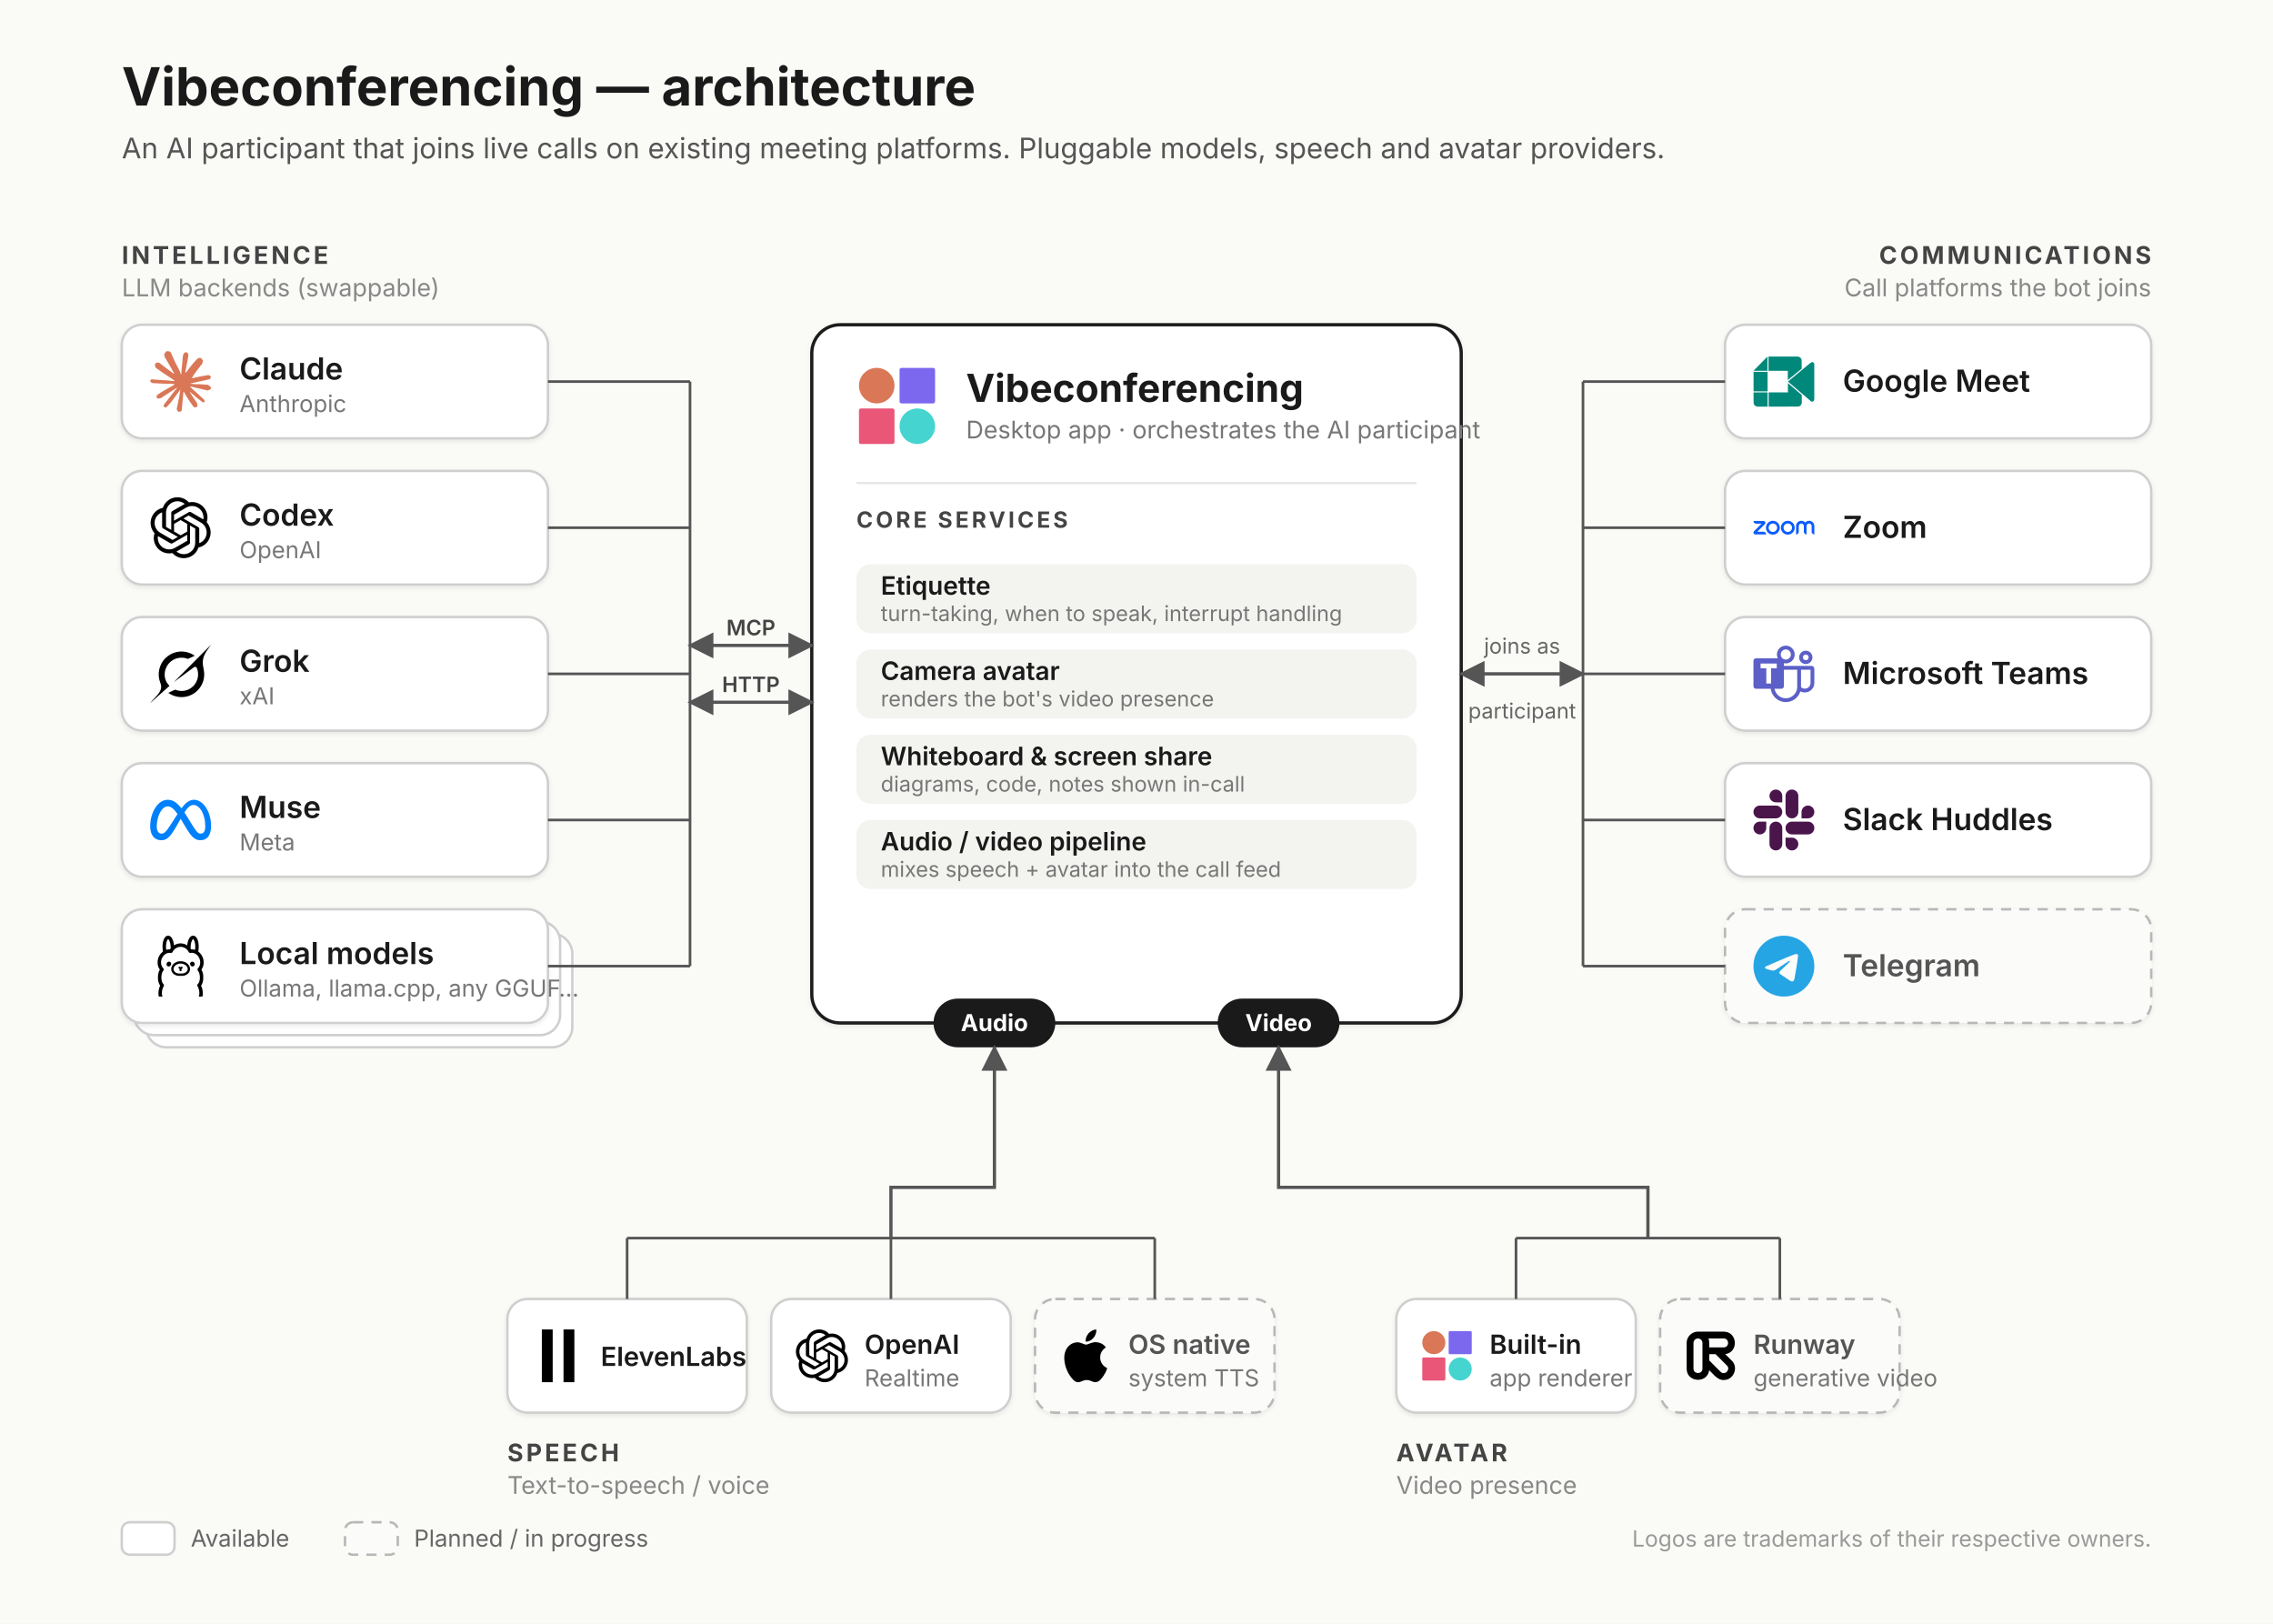
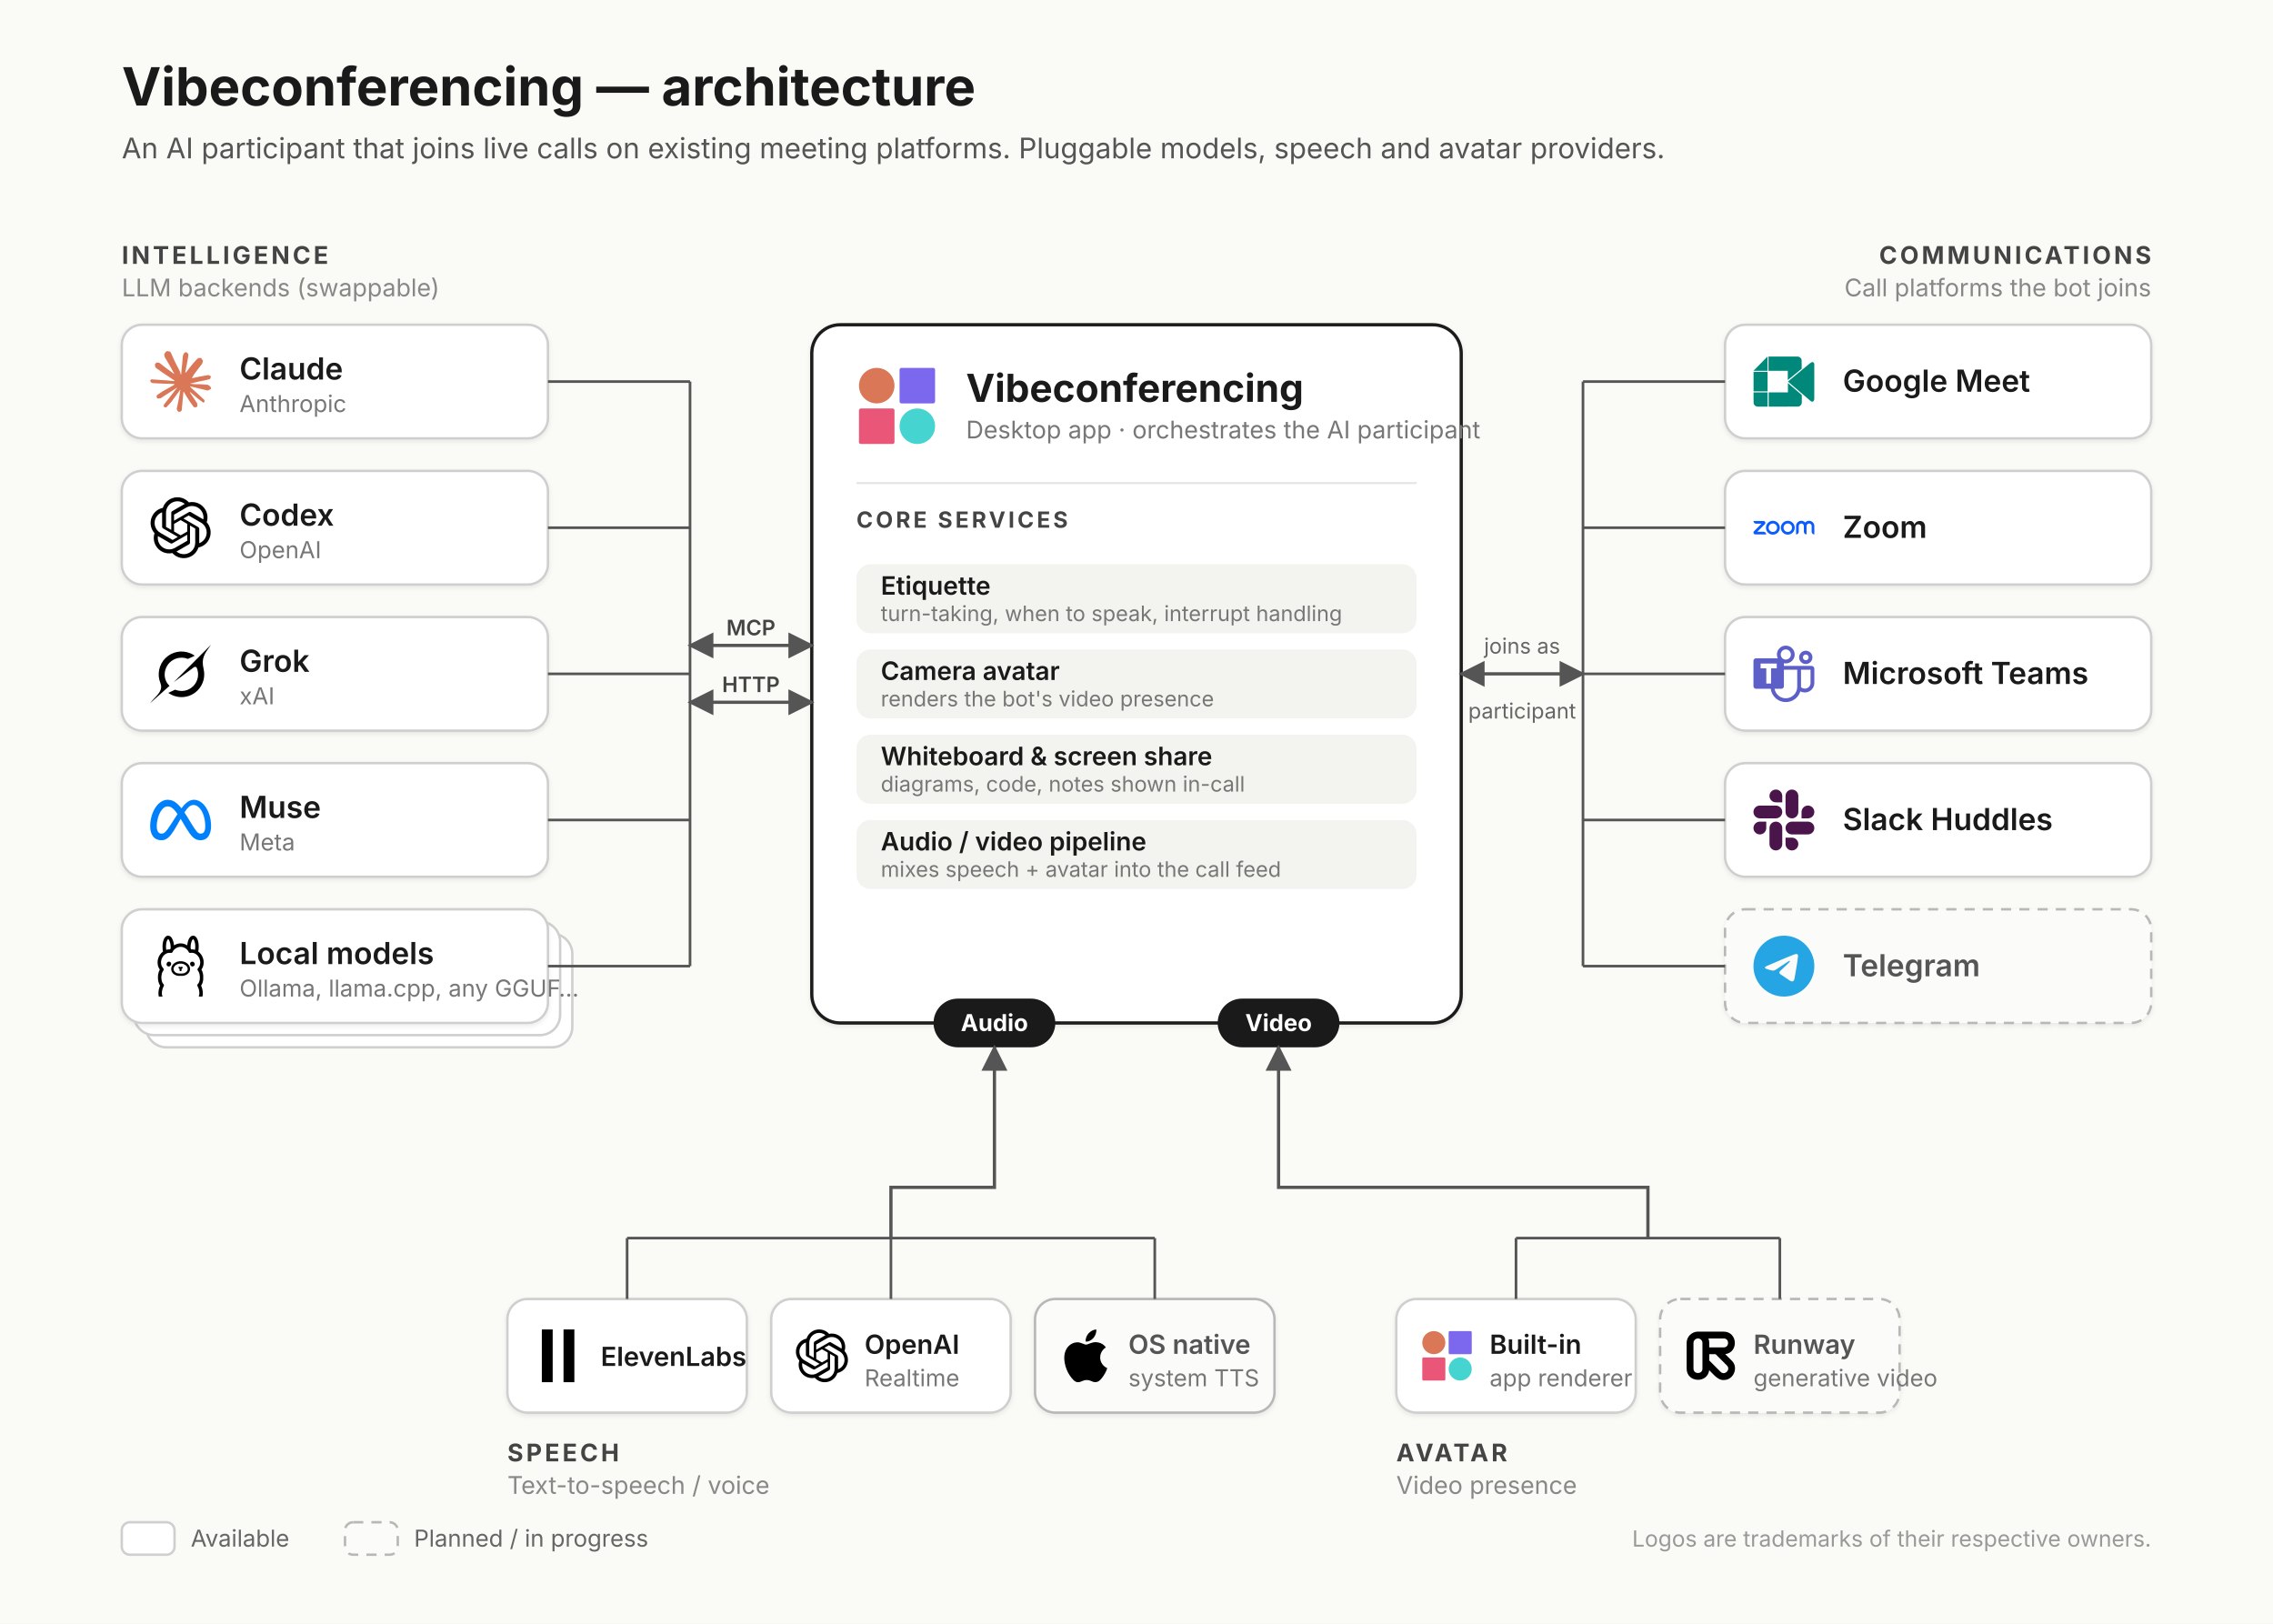
<svg xmlns="http://www.w3.org/2000/svg" width="1120" height="800" viewBox="0 0 1120 800" font-family="Inter, -apple-system, Helvetica Neue, Helvetica, Arial, sans-serif">
  <defs>
    <marker id="arr" viewBox="0 0 10 10" refX="9" refY="5" markerWidth="8" markerHeight="8" orient="auto-start-reverse">
      <path d="M0,0 L10,5 L0,10 z" fill="#555" />
    </marker>
    <filter id="sh" x="-10%" y="-10%" width="120%" height="130%">
      <feDropShadow dx="0" dy="1" stdDeviation="1.2" flood-color="#000" flood-opacity="0.08" />
    </filter>
  </defs>
  <rect width="1120" height="800" fill="#FAFAF7" />
  <text x="60" y="52" font-size="26" font-weight="700" fill="#1a1a1a">Vibeconferencing — architecture</text>
  <text x="60" y="78" font-size="14" fill="#555">An AI participant that joins live calls on existing meeting platforms. Pluggable models, speech and avatar providers.</text>
  <text x="60" y="130" font-size="12" font-weight="700" fill="#444" letter-spacing="1.4" text-anchor="start">INTELLIGENCE</text>
  <text x="60" y="146" font-size="12" fill="#888" text-anchor="start">LLM backends (swappable)</text>
  <rect x="60" y="160" width="210" height="56" rx="10" fill="#FFFFFF" stroke="#CFCFCF" stroke-width="1.2" filter="url(#sh)" />
  <svg x="74" y="173" width="30" height="30" viewBox="0 0 24 24" fill="#D97757" fill-rule="evenodd">
    <path d="m4.714 15.956 4.717-2.647.079-.231-.079-.128h-.231l-.789-.049-2.696-.073-2.337-.097-2.265-.121-.571-.121-.534-.704.055-.352.48-.322.686.061 1.518.103 2.277.158 1.651.097 2.447.255h.389l.055-.158-.134-.097-.103-.097L6.973 9.836l-2.55-1.688-1.336-.971-.723-.492-.364-.461-.158-1.008.656-.723.88.061.225.061.892.686 1.906 1.475 2.489 1.834.364.303.146-.103.018-.073-.164-.273-1.354-2.447-1.445-2.489-.643-1.032-.17-.619c-.061-.255-.103-.467-.103-.729L6.287.134 6.7 0l.996.134.419.364.619 1.415 1.002 2.228 1.554 3.03.455.898.243.832.091.255h.158v-.146l.128-1.706.237-2.095.231-2.696.079-.759.376-.911.747-.492.583.279.48.686-.067.443-.285 1.852-.559 2.902-.364 1.943h.212l.243-.243.984-1.305 1.651-2.064.729-.82.85-.905.546-.431h1.032l.759 1.129-.34 1.166-1.062 1.348-.88 1.141-1.263 1.7-.789 1.36.073.109.188-.018 2.853-.607 1.542-.279 1.84-.316.832.389.091.395-.328.807-1.967.486-2.307.461-3.436.814-.043.03.049.061 1.548.146.662.036h1.621l3.018.225.789.522.474.638-.079.486-1.214.619-1.639-.389-3.825-.911-1.311-.328h-.182v.109l1.093 1.069 2.003 1.809 2.507 2.331.128.577-.322.455-.34-.049-2.204-1.657-.85-.747-1.925-1.621h-.128v.17l.443.65 2.344 3.521.121 1.081-.17.352-.607.212-.668-.121-1.372-1.925L14.38 17.959l-1.141-1.943-.14.079-.674 7.255-.316.37-.729.279-.607-.461-.322-.747.322-1.475.389-1.925.316-1.53.285-1.9.17-.631-.012-.043-.14.018-1.433 1.967-2.18 2.945-1.724 1.846-.413.164-.716-.37.067-.662.401-.589 2.386-3.036 1.439-1.882.929-1.087-.006-.158h-.055l-6.338 4.116-1.129.146-.486-.455.061-.747.231-.243 1.906-1.311Z" />
  </svg>
  <text x="118" y="187.0" font-size="15" font-weight="600" fill="#1a1a1a">Claude</text>
  <text x="118" y="203.0" font-size="11.5" fill="#777">Anthropic</text>
  <rect x="60" y="232" width="210" height="56" rx="10" fill="#FFFFFF" stroke="#CFCFCF" stroke-width="1.2" filter="url(#sh)" />
  <svg x="74" y="245" width="30" height="30" viewBox="0 0 24 24" fill="#000" fill-rule="evenodd">
    <path d="M22.282 9.821a5.985 5.985 0 0 0-.516-4.911 6.046 6.046 0 0 0-6.51-2.9A6.065 6.065 0 0 0 4.981 4.182a5.985 5.985 0 0 0-3.998 2.9 6.046 6.046 0 0 0 .743 7.097 5.98 5.98 0 0 0 .511 4.911 6.051 6.051 0 0 0 6.515 2.9A5.985 5.985 0 0 0 13.26 24a6.056 6.056 0 0 0 5.772-4.206 5.989 5.989 0 0 0 3.998-2.9 6.056 6.056 0 0 0-.748-7.073zm-9.022 12.608a4.476 4.476 0 0 1-2.876-1.041l.142-.08 4.778-2.758a.795.795 0 0 0 .393-.681v-6.737l2.02 1.169a.071.071 0 0 1 .038.052v5.583a4.504 4.504 0 0 1-4.495 4.494zm-9.661-4.125a4.471 4.471 0 0 1-.535-3.014l.142.085 4.783 2.758a.771.771 0 0 0 .781 0l5.843-3.369v2.332a.08.08 0 0 1-.033.061L9.74 19.95a4.499 4.499 0 0 1-6.141-1.646zM2.341 7.896a4.485 4.485 0 0 1 2.365-1.973V11.6a.766.766 0 0 0 .388.676l5.814 3.354-2.02 1.169a.076.076 0 0 1-.071 0l-4.83-2.787A4.504 4.504 0 0 1 2.341 7.872zm16.596 3.856L13.104 8.364 15.119 7.2a.076.076 0 0 1 .071 0l4.83 2.791a4.494 4.494 0 0 1-.676 8.104v-5.677a.79.79 0 0 0-.407-.667zm2.011-3.023l-.142-.085-4.774-2.782a.776.776 0 0 0-.785 0L9.409 9.23V6.897a.066.066 0 0 1 .028-.061l4.83-2.787a4.499 4.499 0 0 1 6.68 4.66zM8.306 12.863l-2.02-1.164a.08.08 0 0 1-.038-.057V6.074a4.499 4.499 0 0 1 7.376-3.454l-.142.081L8.704 5.459a.795.795 0 0 0-.393.681zm1.098-2.365l2.602-1.5 2.607 1.5v2.999l-2.597 1.5-2.607-1.5Z" />
  </svg>
  <text x="118" y="259.0" font-size="15" font-weight="600" fill="#1a1a1a">Codex</text>
  <text x="118" y="275.0" font-size="11.5" fill="#777">OpenAI</text>
  <rect x="60" y="304" width="210" height="56" rx="10" fill="#FFFFFF" stroke="#CFCFCF" stroke-width="1.2" filter="url(#sh)" />
  <svg x="74" y="317" width="30" height="30" viewBox="0 0 24 24" fill="#000" fill-rule="evenodd">
    <path d="M9.27 15.29l7.978-5.897c.391-.29.95-.177 1.137.272.98 2.369.542 5.215-1.41 7.169-1.951 1.954-4.667 2.382-7.149 1.406l-2.711 1.257c3.889 2.661 8.611 2.003 11.562-.953 2.341-2.344 3.066-5.539 2.388-8.42l.006.007c-.983-4.232.242-5.924 2.75-9.383.06-.082.12-.164.179-.248l-3.301 3.305v-.01L9.267 15.292M7.623 16.723c-2.792-2.67-2.31-6.801.071-9.184 1.761-1.763 4.647-2.483 7.166-1.425l2.705-1.25a7.808 7.808 0 00-1.829-1A8.975 8.975 0 005.984 5.83c-2.533 2.536-3.33 6.436-1.962 9.764 1.022 2.487-.653 4.246-2.34 6.022-.599.63-1.199 1.259-1.682 1.925l7.62-6.815" />
  </svg>
  <text x="118" y="331.0" font-size="15" font-weight="600" fill="#1a1a1a">Grok</text>
  <text x="118" y="347.0" font-size="11.5" fill="#777">xAI</text>
  <rect x="60" y="376" width="210" height="56" rx="10" fill="#FFFFFF" stroke="#CFCFCF" stroke-width="1.2" filter="url(#sh)" />
  <svg x="74" y="389" width="30" height="30" viewBox="0 0 24 24" fill="#0081FB" fill-rule="evenodd">
    <path d="M6.915 4.03c-1.968 0-3.683 1.28-4.871 3.113C.704 9.208 0 11.883 0 14.449c0 .706.07 1.369.21 1.973a6.624 6.624 0 0 0 .265.86 5.297 5.297 0 0 0 .371.761c.696 1.159 1.818 1.927 3.593 1.927 1.497 0 2.633-.671 3.965-2.444.76-1.012 1.144-1.626 2.663-4.32l.756-1.339.186-.325c.061.1.121.196.183.3l2.152 3.595c.724 1.21 1.665 2.556 2.47 3.314 1.046.987 1.992 1.22 3.06 1.22 1.075 0 1.876-.355 2.455-.843a3.743 3.743 0 0 0 .81-.973c.542-.939.861-2.127.861-3.745 0-2.72-.681-5.357-2.084-7.45-1.282-1.912-2.957-2.93-4.716-2.93-1.047 0-2.088.467-3.053 1.308-.652.57-1.257 1.29-1.82 2.05-.69-.875-1.335-1.547-1.958-2.056-1.182-.966-2.315-1.303-3.454-1.303zm10.16 2.053c1.147 0 2.188.758 2.992 1.999 1.132 1.748 1.647 4.195 1.647 6.4 0 1.548-.368 2.9-1.839 2.9-.58 0-1.027-.23-1.664-1.004-.496-.601-1.343-1.878-2.832-4.358l-.617-1.028a44.908 44.908 0 0 0-1.255-1.98c.07-.109.141-.224.211-.327 1.12-1.667 2.118-2.602 3.358-2.602zm-10.201.553c1.265 0 2.058.791 2.675 1.446.307.327.737.871 1.234 1.579l-1.02 1.566c-.757 1.163-1.882 3.017-2.837 4.338-1.191 1.649-1.81 1.817-2.486 1.817-.524 0-1.038-.237-1.383-.794-.263-.426-.464-1.13-.464-2.046 0-2.221.63-4.535 1.66-6.088.454-.687.964-1.226 1.533-1.533a2.264 2.264 0 0 1 1.088-.285z" />
  </svg>
  <text x="118" y="403.0" font-size="15" font-weight="600" fill="#1a1a1a">Muse</text>
  <text x="118" y="419.0" font-size="11.5" fill="#777">Meta</text>
  <rect x="72" y="460" width="210" height="56" rx="10" fill="#FFFFFF" stroke="#CFCFCF" stroke-width="1.2" />
  <rect x="66" y="454" width="210" height="56" rx="10" fill="#FFFFFF" stroke="#CFCFCF" stroke-width="1.2" />
  <rect x="60" y="448" width="210" height="56" rx="10" fill="#FFFFFF" stroke="#CFCFCF" stroke-width="1.2" filter="url(#sh)" />
  <svg x="74" y="461" width="30" height="30" viewBox="0 0 24 24" fill="#000" fill-rule="evenodd">
    <path d="M16.361 10.26a.894.894 0 0 0-.558.47l-.072.148.001.207c0 .193.004.217.059.353.076.193.152.312.291.448.24.238.51.3.872.205a.86.86 0 0 0 .517-.436.752.752 0 0 0 .08-.498c-.064-.453-.33-.782-.724-.897a1.06 1.06 0 0 0-.466 0zm-9.203.005c-.305.096-.533.32-.65.639a1.187 1.187 0 0 0-.06.52c.057.309.31.59.598.667.362.095.632.033.872-.205.14-.136.215-.255.291-.448.055-.136.059-.16.059-.353l.001-.207-.072-.148a.894.894 0 0 0-.565-.472 1.02 1.02 0 0 0-.474.007Zm4.184 2c-.131.071-.223.25-.195.383.031.143.157.288.353.407.105.063.112.072.117.136.004.038-.01.146-.029.243-.02.094-.036.194-.036.222.002.074.07.195.143.253.064.052.076.054.255.059.164.005.198.001.264-.03.169-.082.212-.234.15-.525-.052-.243-.042-.28.087-.355.137-.08.281-.219.324-.314a.365.365 0 0 0-.175-.48.394.394 0 0 0-.181-.033c-.126 0-.207.03-.355.124l-.085.053-.053-.032c-.219-.13-.259-.145-.391-.143a.396.396 0 0 0-.193.032zm.39-2.195c-.373.036-.475.05-.654.086-.291.06-.68.195-.951.328-.94.46-1.589 1.226-1.787 2.114-.04.176-.045.234-.045.53 0 .294.005.357.043.524.264 1.16 1.332 2.017 2.714 2.173.3.033 1.596.033 1.896 0 1.11-.125 2.064-.727 2.493-1.571.114-.226.169-.372.22-.602.039-.167.044-.23.044-.523 0-.297-.005-.355-.045-.531-.288-1.29-1.539-2.304-3.072-2.497a6.873 6.873 0 0 0-.855-.031zm.645.937a3.283 3.283 0 0 1 1.44.514c.223.148.537.458.671.662.166.251.26.508.303.82.02.143.01.251-.043.482-.08.345-.332.705-.672.957a3.115 3.115 0 0 1-.689.348c-.382.122-.632.144-1.525.138-.582-.006-.686-.01-.853-.042-.57-.107-1.022-.334-1.35-.68-.264-.28-.385-.535-.45-.946-.03-.192.025-.509.137-.776.136-.326.488-.73.836-.963.403-.269.934-.46 1.422-.512.187-.02.586-.02.773-.002zm-5.503-11a1.653 1.653 0 0 0-.683.298C5.617.74 5.173 1.666 4.985 2.819c-.07.436-.119 1.04-.119 1.503 0 .544.064 1.24.155 1.721.02.107.031.202.023.208a8.12 8.12 0 0 1-.187.152 5.324 5.324 0 0 0-.949 1.02 5.49 5.49 0 0 0-.94 2.339 6.625 6.625 0 0 0-.023 1.357c.091.78.325 1.438.727 2.04l.13.195-.037.064c-.269.452-.498 1.105-.605 1.732-.084.496-.095.629-.095 1.294 0 .67.009.803.088 1.266.095.555.288 1.143.503 1.534.071.128.243.393.264.407.007.003-.014.067-.046.141a7.405 7.405 0 0 0-.548 1.873c-.062.417-.071.552-.071.991 0 .56.031.832.148 1.279L3.42 24h1.478l-.05-.091c-.297-.552-.325-1.575-.068-2.597.117-.472.25-.819.498-1.296l.148-.29v-.177c0-.165-.003-.184-.057-.293a.915.915 0 0 0-.194-.25 1.74 1.74 0 0 1-.385-.543c-.424-.92-.506-2.286-.208-3.451.124-.486.329-.918.544-1.154a.787.787 0 0 0 .223-.531c0-.195-.07-.355-.224-.522a3.136 3.136 0 0 1-.817-1.729c-.14-.96.114-2.005.69-2.834.563-.814 1.353-1.336 2.237-1.475.199-.033.57-.028.776.01.226.04.367.028.512-.041.179-.085.268-.19.374-.431.093-.215.165-.333.36-.576.234-.29.46-.489.822-.729.413-.27.884-.467 1.352-.561.17-.035.25-.04.569-.04.319 0 .398.005.569.04a4.07 4.07 0 0 1 1.914.997c.117.109.398.457.488.602.034.057.095.177.132.267.105.241.195.346.374.43.14.068.286.082.503.045.343-.058.607-.053.943.016 1.144.23 2.14 1.173 2.581 2.437.385 1.108.276 2.267-.296 3.153-.097.15-.193.27-.333.419-.301.322-.301.722-.001 1.053.493.539.801 1.866.708 3.036-.062.772-.26 1.463-.533 1.854a2.096 2.096 0 0 1-.224.258.916.916 0 0 0-.194.25c-.054.109-.057.128-.057.293v.178l.148.29c.248.476.38.823.498 1.295.253 1.008.231 2.01-.059 2.581a.845.845 0 0 0-.044.098c0 .006.329.009.732.009h.73l.02-.074.036-.134c.019-.076.057-.3.088-.516.029-.217.029-1.016 0-1.258-.11-.875-.295-1.57-.597-2.226-.032-.074-.053-.138-.046-.141.008-.005.057-.074.108-.152.376-.569.607-1.284.724-2.228.031-.26.031-1.378 0-1.628-.083-.645-.182-1.082-.348-1.525a6.083 6.083 0 0 0-.329-.7l-.038-.064.131-.194c.402-.604.636-1.262.727-2.04a6.625 6.625 0 0 0-.024-1.358 5.512 5.512 0 0 0-.939-2.339 5.325 5.325 0 0 0-.95-1.02 8.097 8.097 0 0 1-.186-.152.692.692 0 0 1 .023-.208c.208-1.087.201-2.443-.017-3.503-.19-.924-.535-1.658-.98-2.082-.354-.338-.716-.482-1.15-.455-.996.059-1.8 1.205-2.116 3.01a6.805 6.805 0 0 0-.097.726c0 .036-.007.066-.015.066a.96.96 0 0 1-.149-.078A4.857 4.857 0 0 0 12 3.03c-.832 0-1.687.243-2.456.698a.958.958 0 0 1-.148.078c-.008 0-.015-.03-.015-.066a6.71 6.71 0 0 0-.097-.725C8.997 1.392 8.337.319 7.46.048a2.096 2.096 0 0 0-.585-.041Zm.293 1.402c.248.197.523.759.682 1.388.03.113.06.244.069.292.007.047.026.152.041.233.067.365.098.76.102 1.24l.002.475-.12.175-.118.178h-.278c-.324 0-.646.041-.954.124l-.238.06c-.033.007-.038-.003-.057-.144a8.438 8.438 0 0 1 .016-2.323c.124-.788.413-1.501.696-1.711.067-.05.079-.049.157.013zm9.825-.012c.17.126.358.46.498.888.28.854.36 2.028.212 3.145-.019.14-.024.151-.057.144l-.238-.06a3.693 3.693 0 0 0-.954-.124h-.278l-.119-.178-.119-.175.002-.474c.004-.669.066-1.19.214-1.772.157-.623.434-1.185.68-1.382.078-.062.09-.063.159-.012z" />
  </svg>
  <text x="118" y="475.0" font-size="15" font-weight="600" fill="#1a1a1a">Local models</text>
  <text x="118" y="491.0" font-size="11.5" fill="#777">Ollama, llama.cpp, any GGUF…</text>
  <text x="1060" y="130" font-size="12" font-weight="700" fill="#444" letter-spacing="1.4" text-anchor="end">COMMUNICATIONS</text>
  <text x="1060" y="146" font-size="12" fill="#888" text-anchor="end">Call platforms the bot joins</text>
  <rect x="850" y="160" width="210" height="56" rx="10" fill="#FFFFFF" stroke="#CFCFCF" stroke-width="1.2" filter="url(#sh)" />
  <svg x="864" y="173" width="30" height="30" viewBox="0 0 24 24" fill="#00897B" fill-rule="evenodd">
    <path d="M5.53 2.13 0 7.75h5.53zm.398 0v5.62h7.608v3.65l5.47-4.45c-.014-1.22.031-2.25-.025-3.46-.148-1.09-1.287-1.47-2.236-1.36zM23.1 4.32c-.802.295-1.358.995-2.047 1.49-2.506 2.05-4.982 4.12-7.468 6.19 3.025 2.59 6.04 5.18 9.065 7.76 1.218.671 1.428-.814 1.328-1.64v-13a.828.828 0 0 0-.877-.825zM.038 8.15v7.7h5.53v-7.7zm13.577 8.1H6.008v5.62c3.864-.006 7.737.011 11.58-.009 1.02-.07 1.618-1.12 1.468-2.07v-2.51l-5.47-4.68v3.65zm-13.577 0c.02 1.44-.041 2.88.033 4.31.162.948 1.158 1.43 2.047 1.31h3.464v-5.62z" />
  </svg>
  <text x="908" y="193.0" font-size="15" font-weight="600" fill="#1a1a1a">Google Meet</text>
  <rect x="850" y="232" width="210" height="56" rx="10" fill="#FFFFFF" stroke="#CFCFCF" stroke-width="1.2" filter="url(#sh)" />
  <svg x="864" y="245" width="30" height="30" viewBox="0 0 24 24" fill="#0B5CFF" fill-rule="evenodd">
    <path d="M5.033 14.649H.743a.74.74 0 0 1-.686-.458.74.74 0 0 1 .16-.808L3.19 10.41H1.06A1.06 1.06 0 0 1 0 9.35h3.957c.301 0 .57.18.686.458a.74.74 0 0 1-.161.808L1.51 13.59h2.464c.585 0 1.06.475 1.06 1.06zM24 11.338c0-1.14-.927-2.066-2.066-2.066-.61 0-1.158.265-1.537.686a2.061 2.061 0 0 0-1.536-.686c-1.14 0-2.066.926-2.066 2.066v3.311a1.06 1.06 0 0 0 1.06-1.06v-2.251a1.004 1.004 0 0 1 2.013 0v2.251c0 .586.474 1.06 1.06 1.06v-3.311a1.004 1.004 0 0 1 2.012 0v2.251c0 .586.475 1.06 1.06 1.06zM16.265 12a2.728 2.728 0 1 1-5.457 0 2.728 2.728 0 0 1 5.457 0zm-1.06 0a1.669 1.669 0 1 0-3.338 0 1.669 1.669 0 0 0 3.338 0zm-4.82 0a2.728 2.728 0 1 1-5.458 0 2.728 2.728 0 0 1 5.457 0zm-1.06 0a1.669 1.669 0 1 0-3.338 0 1.669 1.669 0 0 0 3.338 0z" />
  </svg>
  <text x="908" y="265.0" font-size="15" font-weight="600" fill="#1a1a1a">Zoom</text>
  <rect x="850" y="304" width="210" height="56" rx="10" fill="#FFFFFF" stroke="#CFCFCF" stroke-width="1.2" filter="url(#sh)" />
  <svg x="864" y="317" width="30" height="30" viewBox="0 0 24 24" fill="#5B5FC7" fill-rule="evenodd">
    <path d="M20.625 8.127q-.55 0-1.025-.205-.475-.205-.832-.563-.358-.357-.563-.832Q18 6.053 18 5.502q0-.54.205-1.02t.563-.837q.357-.358.832-.563.474-.205 1.025-.205.54 0 1.02.205t.837.563q.358.357.563.837.205.48.205 1.02 0 .55-.205 1.025-.205.475-.563.832-.357.358-.837.563-.48.205-1.02.205zm0-3.75q-.469 0-.797.328-.328.328-.328.797 0 .469.328.797.328.328.797.328.469 0 .797-.328.328-.328.328-.797 0-.469-.328-.797-.328-.328-.797-.328zM24 10.002v5.578q0 .774-.293 1.46-.293.685-.803 1.194-.51.51-1.195.803-.686.293-1.459.293-.445 0-.908-.105-.463-.106-.85-.329-.293.95-.855 1.729-.563.78-1.319 1.336-.756.557-1.67.861-.914.305-1.898.305-1.148 0-2.162-.398-1.014-.399-1.805-1.102-.79-.703-1.312-1.664t-.674-2.086h-5.8q-.411 0-.704-.293T0 16.881V6.873q0-.41.293-.703t.703-.293h8.59q-.34-.715-.34-1.5 0-.727.275-1.365.276-.639.75-1.114.475-.474 1.114-.75.638-.275 1.365-.275t1.365.275q.639.276 1.114.75.474.475.75 1.114.275.638.275 1.365t-.275 1.365q-.276.639-.75 1.113-.475.475-1.114.75-.638.276-1.365.276-.188 0-.375-.024-.188-.023-.375-.058v1.078h10.875q.469 0 .797.328.328.328.328.797zM12.75 2.373q-.41 0-.78.158-.368.158-.638.434-.27.275-.428.639-.158.363-.158.773 0 .41.158.78.159.368.428.638.27.27.639.428.369.158.779.158.41 0 .773-.158.364-.159.64-.428.274-.27.433-.639.158-.369.158-.779 0-.41-.158-.773-.159-.364-.434-.64-.275-.275-.639-.433-.363-.158-.773-.158zM6.937 9.814h2.25V7.94H2.814v1.875h2.25v6h1.875zm10.313 7.313v-6.75H12v6.504q0 .41-.293.703t-.703.293H8.309q.152.809.556 1.5.405.691.985 1.19.58.497 1.318.779.738.281 1.582.281.926 0 1.746-.352.82-.351 1.436-.966.615-.616.966-1.43.352-.815.352-1.752zm5.25-1.547v-5.203h-3.75v6.855q.305.305.691.452.387.146.809.146.469 0 .879-.176.41-.175.715-.48.304-.305.48-.715t.176-.879Z" />
  </svg>
  <text x="908" y="337.0" font-size="15" font-weight="600" fill="#1a1a1a">Microsoft Teams</text>
  <rect x="850" y="376" width="210" height="56" rx="10" fill="#FFFFFF" stroke="#CFCFCF" stroke-width="1.2" filter="url(#sh)" />
  <svg x="864" y="389" width="30" height="30" viewBox="0 0 24 24" fill="#4A154B" fill-rule="evenodd">
    <path d="M5.042 15.165a2.528 2.528 0 0 1-2.52 2.523A2.528 2.528 0 0 1 0 15.165a2.527 2.527 0 0 1 2.522-2.52h2.52v2.52zM6.313 15.165a2.527 2.527 0 0 1 2.521-2.52 2.527 2.527 0 0 1 2.521 2.52v6.313A2.528 2.528 0 0 1 8.834 24a2.528 2.528 0 0 1-2.521-2.522v-6.313zM8.834 5.042a2.528 2.528 0 0 1-2.521-2.52A2.528 2.528 0 0 1 8.834 0a2.528 2.528 0 0 1 2.521 2.522v2.52H8.834zM8.834 6.313a2.528 2.528 0 0 1 2.521 2.521 2.528 2.528 0 0 1-2.521 2.521H2.522A2.528 2.528 0 0 1 0 8.834a2.528 2.528 0 0 1 2.522-2.521h6.312zM18.956 8.834a2.528 2.528 0 0 1 2.522-2.521A2.528 2.528 0 0 1 24 8.834a2.528 2.528 0 0 1-2.522 2.521h-2.522V8.834zM17.688 8.834a2.528 2.528 0 0 1-2.523 2.521 2.527 2.527 0 0 1-2.52-2.521V2.522A2.527 2.527 0 0 1 15.165 0a2.528 2.528 0 0 1 2.523 2.522v6.312zM15.165 18.956a2.528 2.528 0 0 1 2.523 2.522A2.528 2.528 0 0 1 15.165 24a2.527 2.527 0 0 1-2.52-2.522v-2.522h2.52zM15.165 17.688a2.527 2.527 0 0 1-2.52-2.523 2.526 2.526 0 0 1 2.52-2.52h6.313A2.527 2.527 0 0 1 24 15.165a2.528 2.528 0 0 1-2.522 2.523h-6.313z" />
  </svg>
  <text x="908" y="409.0" font-size="15" font-weight="600" fill="#1a1a1a">Slack Huddles</text>
  <rect x="850" y="448" width="210" height="56" rx="10" fill="#FBFBFA" stroke="#B8B8B8" stroke-width="1.2" stroke-dasharray="5 4" filter="url(#sh)" />
  <svg x="864" y="461" width="30" height="30" viewBox="0 0 24 24" fill="#26A5E4" fill-rule="evenodd">
    <path d="M11.944 0A12 12 0 0 0 0 12a12 12 0 0 0 12 12 12 12 0 0 0 12-12A12 12 0 0 0 12 0a12 12 0 0 0-.056 0zm4.962 7.224c.1-.002.321.023.465.14a.506.506 0 0 1 .171.325c.016.093.036.306.02.472-.18 1.898-.962 6.502-1.36 8.627-.168.9-.499 1.201-.82 1.23-.696.065-1.225-.46-1.9-.902-1.056-.693-1.653-1.124-2.678-1.8-1.185-.78-.417-1.21.258-1.91.177-.184 3.247-2.977 3.307-3.23.007-.032.014-.15-.056-.212s-.174-.041-.249-.024c-.106.024-1.793 1.14-5.061 3.345-.48.33-.913.49-1.302.48-.428-.008-1.252-.241-1.865-.44-.752-.245-1.349-.374-1.297-.789.027-.216.325-.437.893-.663 3.498-1.524 5.83-2.529 6.998-3.014 3.332-1.386 4.025-1.627 4.476-1.635z" />
  </svg>
  <text x="908" y="481.0" font-size="15" font-weight="600" fill="#555">Telegram</text>
  <rect x="400" y="160" width="320" height="344" rx="14" fill="#FFFFFF" stroke="#1a1a1a" stroke-width="1.6" filter="url(#sh)" />
  <g transform="translate(422,180) scale(0.15625)">
    <circle cx="64" cy="64" r="56" fill="#D97757" />
    <rect x="136" y="8" width="112" height="112" rx="6" fill="#7B68EE" />
    <rect x="8" y="136" width="112" height="112" rx="6" fill="#E95678" />
    <circle cx="192" cy="192" r="56" fill="#45D4CF" />
  </g>
  <text x="476" y="198" font-size="19" font-weight="700" fill="#1a1a1a">Vibeconferencing</text>
  <text x="476" y="216" font-size="12" fill="#777">Desktop app · orchestrates the AI participant</text>
  <line x1="422" y1="238" x2="698" y2="238" stroke="#E5E5E5" />
  <text x="422" y="260" font-size="11" font-weight="700" fill="#444" letter-spacing="1.4">CORE SERVICES</text>
  <rect x="422" y="278" width="276" height="34" rx="7" fill="#F3F3F0" />
  <text x="434" y="293" font-size="12.5" font-weight="600" fill="#1a1a1a">Etiquette</text>
  <text x="434" y="306" font-size="10.5" fill="#777">turn-taking, when to speak, interrupt handling</text>
  <rect x="422" y="320" width="276" height="34" rx="7" fill="#F3F3F0" />
  <text x="434" y="335" font-size="12.5" font-weight="600" fill="#1a1a1a">Camera avatar</text>
  <text x="434" y="348" font-size="10.5" fill="#777">renders the bot's video presence</text>
  <rect x="422" y="362" width="276" height="34" rx="7" fill="#F3F3F0" />
  <text x="434" y="377" font-size="12.5" font-weight="600" fill="#1a1a1a">Whiteboard &amp; screen share</text>
  <text x="434" y="390" font-size="10.5" fill="#777">diagrams, code, notes shown in-call</text>
  <rect x="422" y="404" width="276" height="34" rx="7" fill="#F3F3F0" />
  <text x="434" y="419" font-size="12.5" font-weight="600" fill="#1a1a1a">Audio / video pipeline</text>
  <text x="434" y="432" font-size="10.5" fill="#777">mixes speech + avatar into the call feed</text>
  <rect x="460" y="492" width="60" height="24" rx="12" fill="#1a1a1a" />
  <text x="490" y="508" font-size="11.5" font-weight="700" fill="#fff" text-anchor="middle">Audio</text>
  <rect x="600" y="492" width="60" height="24" rx="12" fill="#1a1a1a" />
  <text x="630" y="508" font-size="11.5" font-weight="700" fill="#fff" text-anchor="middle">Video</text>
  <line x1="270" y1="188.0" x2="340" y2="188.0" stroke="#555" stroke-width="1.3" />
  <line x1="270" y1="260.0" x2="340" y2="260.0" stroke="#555" stroke-width="1.3" />
  <line x1="270" y1="332.0" x2="340" y2="332.0" stroke="#555" stroke-width="1.3" />
  <line x1="270" y1="404.0" x2="340" y2="404.0" stroke="#555" stroke-width="1.3" />
  <line x1="270" y1="476.0" x2="340" y2="476.0" stroke="#555" stroke-width="1.3" />
  <line x1="340" y1="188.0" x2="340" y2="476.0" stroke="#555" stroke-width="1.3" />
  <line x1="340" y1="318.0" x2="400" y2="318.0" stroke="#555" stroke-width="1.6" marker-start="url(#arr)" marker-end="url(#arr)" />
  <text x="370.0" y="313.0" font-size="10.5" font-weight="600" fill="#444" text-anchor="middle">MCP</text>
  <line x1="340" y1="346.0" x2="400" y2="346.0" stroke="#555" stroke-width="1.6" marker-start="url(#arr)" marker-end="url(#arr)" />
  <text x="370.0" y="341.0" font-size="10.5" font-weight="600" fill="#444" text-anchor="middle">HTTP</text>
  <line x1="780" y1="188.0" x2="850" y2="188.0" stroke="#555" stroke-width="1.3" />
  <line x1="780" y1="260.0" x2="850" y2="260.0" stroke="#555" stroke-width="1.3" />
  <line x1="780" y1="332.0" x2="850" y2="332.0" stroke="#555" stroke-width="1.3" />
  <line x1="780" y1="404.0" x2="850" y2="404.0" stroke="#555" stroke-width="1.3" />
  <line x1="780" y1="476.0" x2="850" y2="476.0" stroke="#555" stroke-width="1.3" />
  <line x1="780" y1="188.0" x2="780" y2="476.0" stroke="#555" stroke-width="1.3" />
  <line x1="720" y1="332.0" x2="780" y2="332.0" stroke="#555" stroke-width="1.6" marker-start="url(#arr)" marker-end="url(#arr)" />
  <text x="750.0" y="322.0" font-size="10.5" fill="#666" text-anchor="middle">joins as</text>
  <text x="750.0" y="354.0" font-size="10.5" fill="#666" text-anchor="middle">participant</text>
  <text x="250" y="720" font-size="12" font-weight="700" fill="#444" letter-spacing="1.4" text-anchor="start">SPEECH</text>
  <text x="250" y="736" font-size="12" fill="#888" text-anchor="start">Text-to-speech / voice</text>
  <rect x="250" y="640" width="118" height="56" rx="10" fill="#FFFFFF" stroke="#CFCFCF" stroke-width="1.2" filter="url(#sh)" />
  <svg x="262" y="655" width="26" height="26" viewBox="0 0 24 24" fill="#000" fill-rule="evenodd">
    <path d="M4.604 0v24h4.932V0zm9.861 0v24h4.932V0z" />
  </svg>
  <text x="296" y="673.0" font-size="13" font-weight="600" fill="#1a1a1a">ElevenLabs</text>
  <rect x="380" y="640" width="118" height="56" rx="10" fill="#FFFFFF" stroke="#CFCFCF" stroke-width="1.2" filter="url(#sh)" />
  <svg x="392" y="655" width="26" height="26" viewBox="0 0 24 24" fill="#000" fill-rule="evenodd">
    <path d="M22.282 9.821a5.985 5.985 0 0 0-.516-4.911 6.046 6.046 0 0 0-6.51-2.9A6.065 6.065 0 0 0 4.981 4.182a5.985 5.985 0 0 0-3.998 2.9 6.046 6.046 0 0 0 .743 7.097 5.98 5.98 0 0 0 .511 4.911 6.051 6.051 0 0 0 6.515 2.9A5.985 5.985 0 0 0 13.26 24a6.056 6.056 0 0 0 5.772-4.206 5.989 5.989 0 0 0 3.998-2.9 6.056 6.056 0 0 0-.748-7.073zm-9.022 12.608a4.476 4.476 0 0 1-2.876-1.041l.142-.08 4.778-2.758a.795.795 0 0 0 .393-.681v-6.737l2.02 1.169a.071.071 0 0 1 .038.052v5.583a4.504 4.504 0 0 1-4.495 4.494zm-9.661-4.125a4.471 4.471 0 0 1-.535-3.014l.142.085 4.783 2.758a.771.771 0 0 0 .781 0l5.843-3.369v2.332a.08.08 0 0 1-.033.061L9.74 19.95a4.499 4.499 0 0 1-6.141-1.646zM2.341 7.896a4.485 4.485 0 0 1 2.365-1.973V11.6a.766.766 0 0 0 .388.676l5.814 3.354-2.02 1.169a.076.076 0 0 1-.071 0l-4.83-2.787A4.504 4.504 0 0 1 2.341 7.872zm16.596 3.856L13.104 8.364 15.119 7.2a.076.076 0 0 1 .071 0l4.83 2.791a4.494 4.494 0 0 1-.676 8.104v-5.677a.79.79 0 0 0-.407-.667zm2.011-3.023l-.142-.085-4.774-2.782a.776.776 0 0 0-.785 0L9.409 9.23V6.897a.066.066 0 0 1 .028-.061l4.83-2.787a4.499 4.499 0 0 1 6.68 4.66zM8.306 12.863l-2.02-1.164a.08.08 0 0 1-.038-.057V6.074a4.499 4.499 0 0 1 7.376-3.454l-.142.081L8.704 5.459a.795.795 0 0 0-.393.681zm1.098-2.365l2.602-1.5 2.607 1.5v2.999l-2.597 1.5-2.607-1.5Z" />
  </svg>
  <text x="426" y="667.0" font-size="13" font-weight="600" fill="#1a1a1a">OpenAI</text>
  <text x="426" y="683.0" font-size="11.5" fill="#777">Realtime</text>
-   <rect x="510" y="640" width="118" height="56" rx="10" fill="#FBFBFA" stroke="#B8B8B8" stroke-width="1.2" stroke-dasharray="5 4" filter="url(#sh)" />
+   <rect x="510" y="640" width="118" height="56" rx="10" fill="#FBFBFA" stroke="#B8B8B8" stroke-width="1.2" filter="url(#sh)" />
  <svg x="522" y="655" width="26" height="26" viewBox="0 0 24 24" fill="#000" fill-rule="evenodd">
    <path d="M12.152 6.896c-.948 0-2.415-1.078-3.96-1.04-2.04.027-3.91 1.183-4.961 3.014-2.117 3.675-.546 9.103 1.519 12.09 1.013 1.454 2.208 3.09 3.792 3.039 1.52-.065 2.09-.987 3.935-.987 1.831 0 2.35.987 3.96.948 1.637-.026 2.676-1.48 3.676-2.948 1.156-1.688 1.636-3.325 1.662-3.415-.039-.013-3.182-1.221-3.22-4.857-.026-3.04 2.48-4.494 2.597-4.559-1.429-2.09-3.623-2.324-4.39-2.376-2-.156-3.675 1.09-4.61 1.09zM15.53 3.83c.843-1.012 1.4-2.427 1.245-3.83-1.207.052-2.662.805-3.532 1.818-.78.896-1.454 2.338-1.273 3.714 1.338.104 2.715-.688 3.559-1.701" />
  </svg>
  <text x="556" y="667.0" font-size="13" font-weight="600" fill="#555">OS native</text>
  <text x="556" y="683.0" font-size="11.5" fill="#777">system TTS</text>
  <text x="688.0" y="720" font-size="12" font-weight="700" fill="#444" letter-spacing="1.4" text-anchor="start">AVATAR</text>
  <text x="688.0" y="736" font-size="12" fill="#888" text-anchor="start">Video presence</text>
  <rect x="688.0" y="640" width="118" height="56" rx="10" fill="#FFFFFF" stroke="#CFCFCF" stroke-width="1.2" filter="url(#sh)" />
  <g transform="translate(700.0,655) scale(0.1015625)">
    <circle cx="64" cy="64" r="56" fill="#D97757" />
    <rect x="136" y="8" width="112" height="112" rx="6" fill="#7B68EE" />
    <rect x="8" y="136" width="112" height="112" rx="6" fill="#E95678" />
    <circle cx="192" cy="192" r="56" fill="#45D4CF" />
  </g>
  <text x="734.0" y="667.0" font-size="13" font-weight="600" fill="#1a1a1a">Built-in</text>
  <text x="734.0" y="683.0" font-size="11.5" fill="#777">app renderer</text>
  <rect x="818.0" y="640" width="118" height="56" rx="10" fill="#FBFBFA" stroke="#B8B8B8" stroke-width="1.2" stroke-dasharray="5 4" filter="url(#sh)" />
  <svg x="830.0" y="655" width="26" height="26" viewBox="0 0 24 24" fill="#000" fill-rule="evenodd">
    <path d="M17.86 22.992c-2.669.245-4.887-2.876-6.597-4.454C10.398 24.759 1 24.177 1 17.86V6.15c0-.921.244-1.861.733-2.65C2.635 1.977 4.383.98 6.15 1h11.71c6.316 0 6.918 9.398.677 10.243l2.97 2.951c3.252 3.064.808 8.929-3.646 8.797zm-1.428-3.721c1.842 1.898 4.774-1.034 2.876-2.876l-5.132-5.132H11.3v2.876l4.436 4.436.696.696zM4.12 17.842c-.037 2.632 4.117 2.632 4.06 0V6.132c.038-1.316-1.353-2.35-2.612-1.955-.057.019-.113.037-.15.056-.79.301-1.335 1.09-1.317 1.936v11.673h.02zm13.74-9.68c2.632.037 2.632-4.098 0-4.06h-6.973c.526 1.109.395 2.857.413 4.06h6.56z" />
  </svg>
  <text x="864.0" y="667.0" font-size="13" font-weight="600" fill="#555">Runway</text>
  <text x="864.0" y="683.0" font-size="11.5" fill="#777">generative video</text>
  <line x1="309.0" y1="610" x2="569.0" y2="610" stroke="#555" stroke-width="1.3" />
  <line x1="309.0" y1="610" x2="309.0" y2="640" stroke="#555" stroke-width="1.3" />
  <line x1="439.0" y1="610" x2="439.0" y2="640" stroke="#555" stroke-width="1.3" />
  <line x1="569.0" y1="610" x2="569.0" y2="640" stroke="#555" stroke-width="1.3" />
  <path d="M439.0,610 L439.0,585 L490,585 L490,516" fill="none" stroke="#555" stroke-width="1.6" marker-end="url(#arr)" />
  <line x1="747.0" y1="610" x2="877.0" y2="610" stroke="#555" stroke-width="1.3" />
  <line x1="747.0" y1="610" x2="747.0" y2="640" stroke="#555" stroke-width="1.3" />
  <line x1="877.0" y1="610" x2="877.0" y2="640" stroke="#555" stroke-width="1.3" />
  <path d="M812.0,610 L812.0,585 L630,585 L630,516" fill="none" stroke="#555" stroke-width="1.6" marker-end="url(#arr)" />
  <rect x="60" y="750" width="26" height="16" rx="4" fill="#fff" stroke="#CFCFCF" stroke-width="1.2" />
  <text x="94" y="762" font-size="11.5" fill="#666">Available</text>
  <rect x="170" y="750" width="26" height="16" rx="4" fill="#FBFBFA" stroke="#B8B8B8" stroke-width="1.2" stroke-dasharray="5 4" />
  <text x="204" y="762" font-size="11.5" fill="#666">Planned / in progress</text>
  <text x="1060" y="762" font-size="11" fill="#999" text-anchor="end">Logos are trademarks of their respective owners.</text>
</svg>
